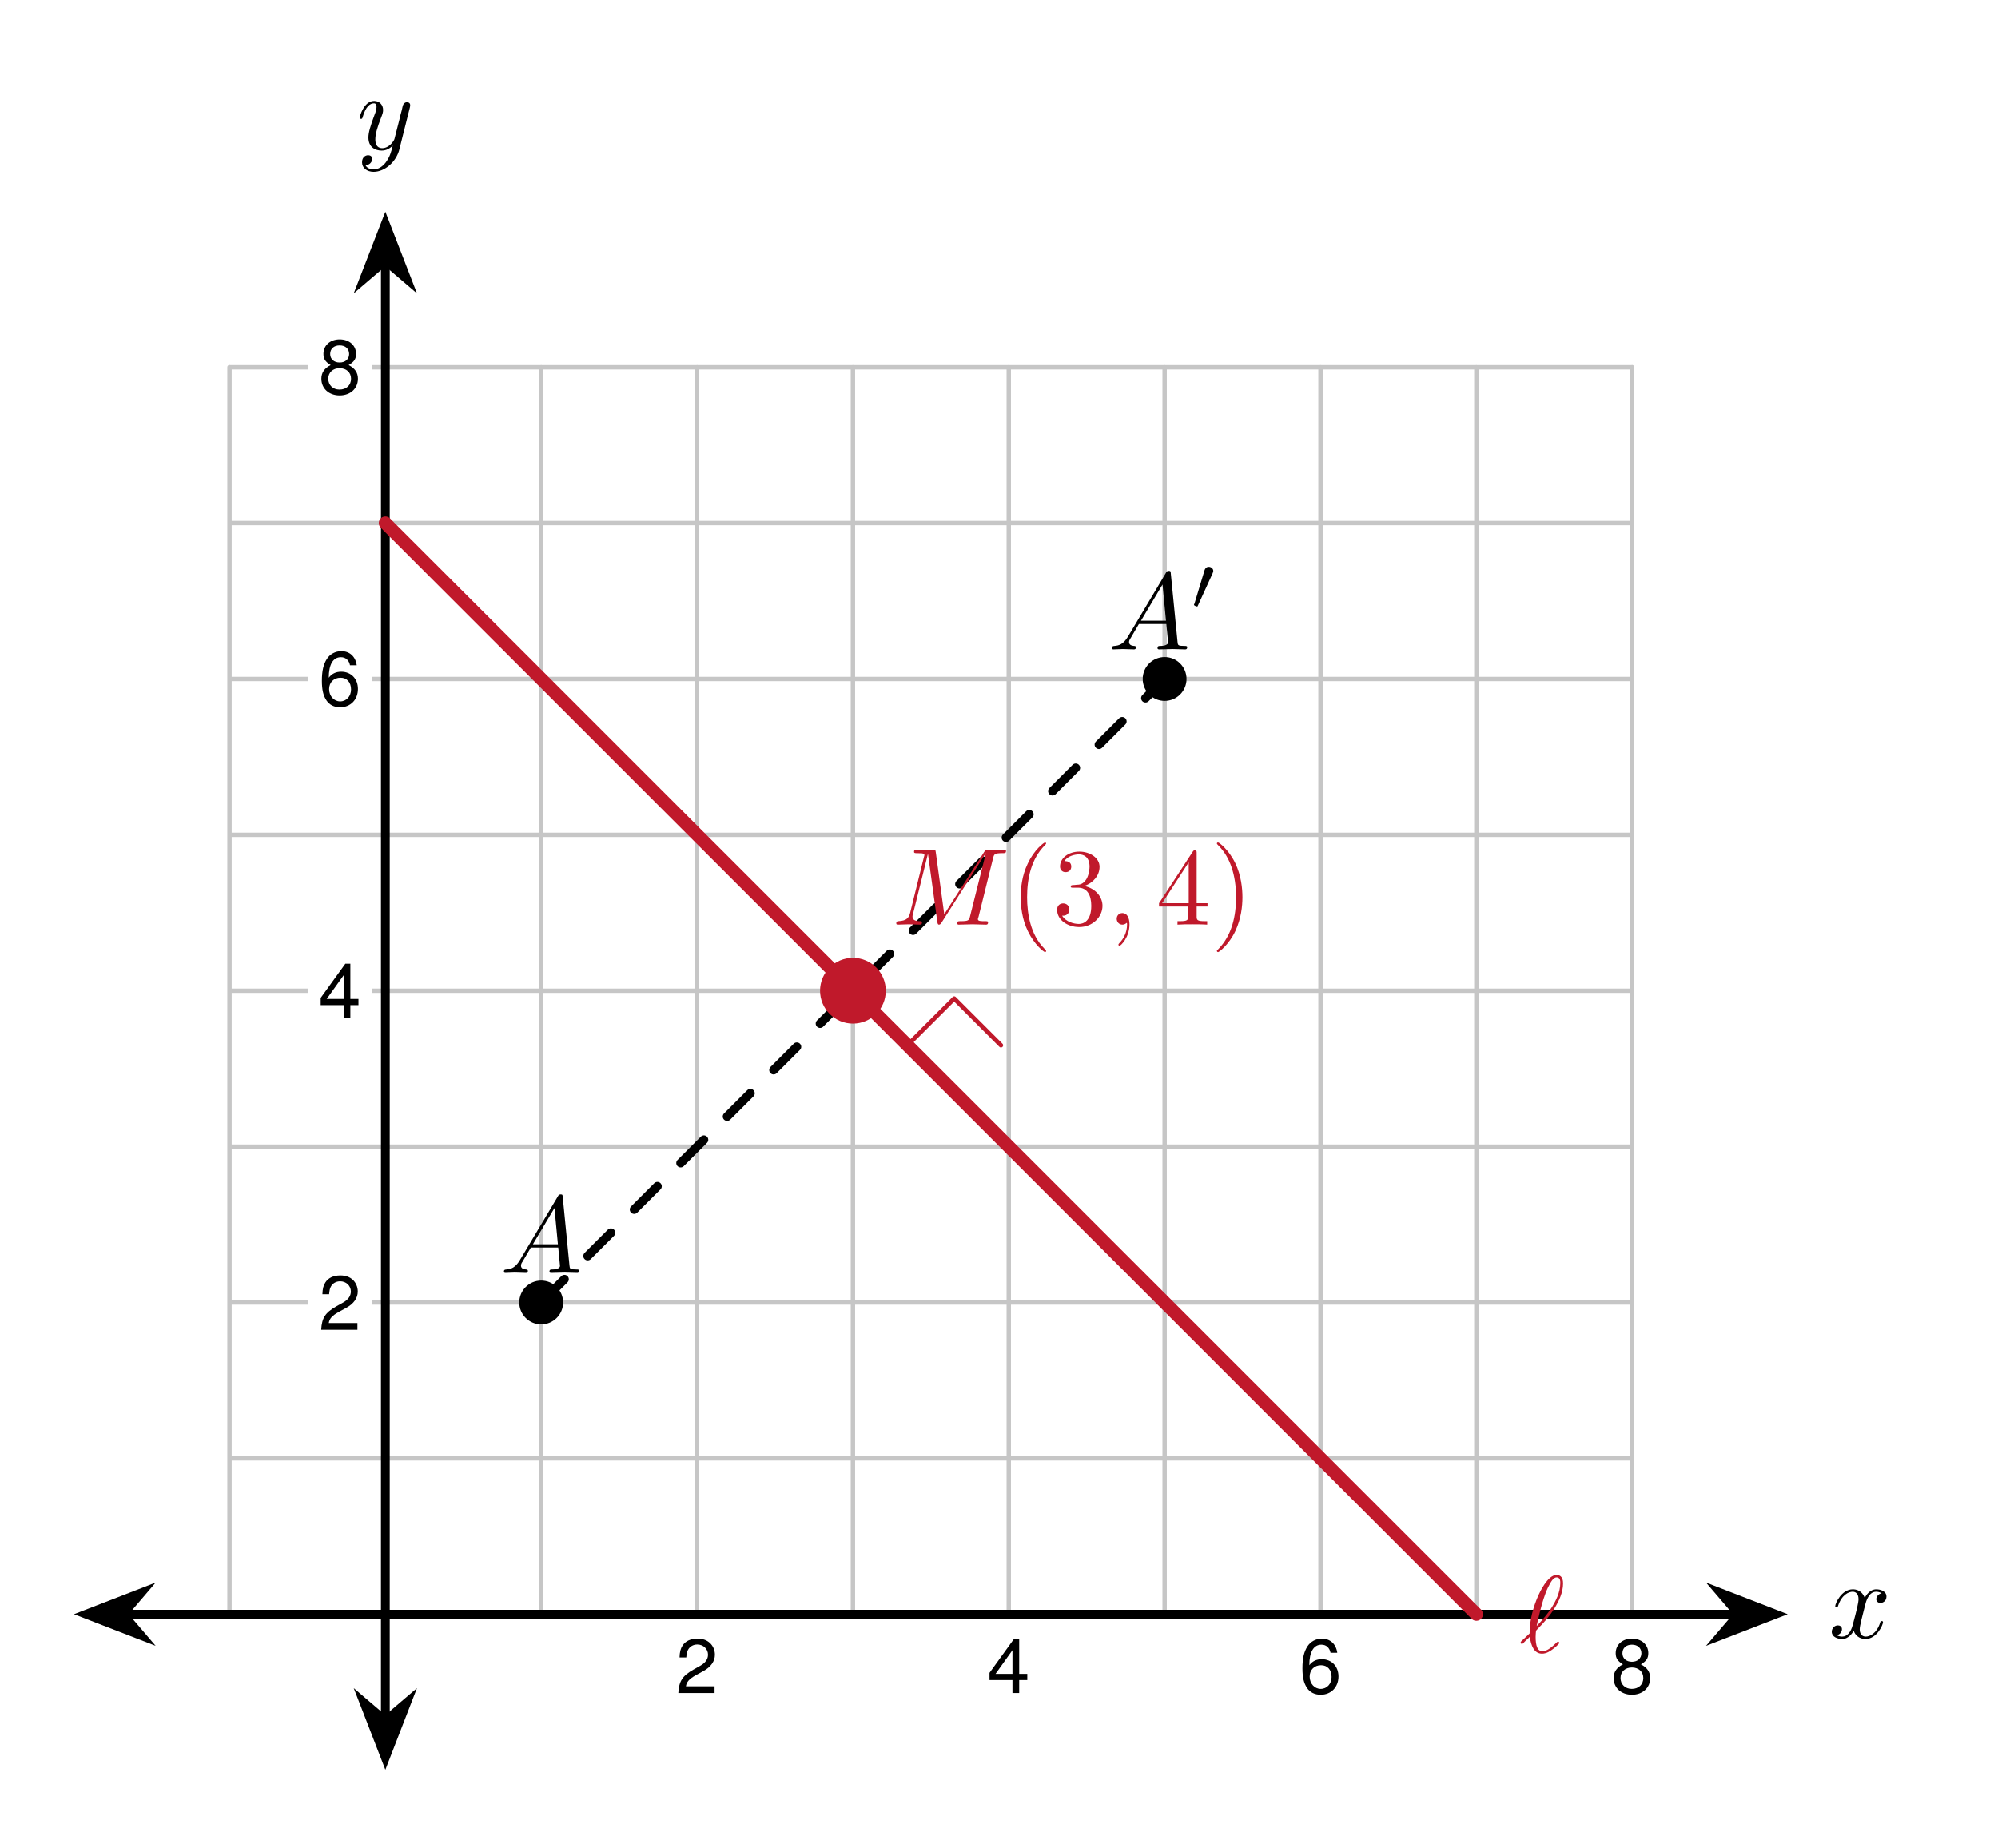
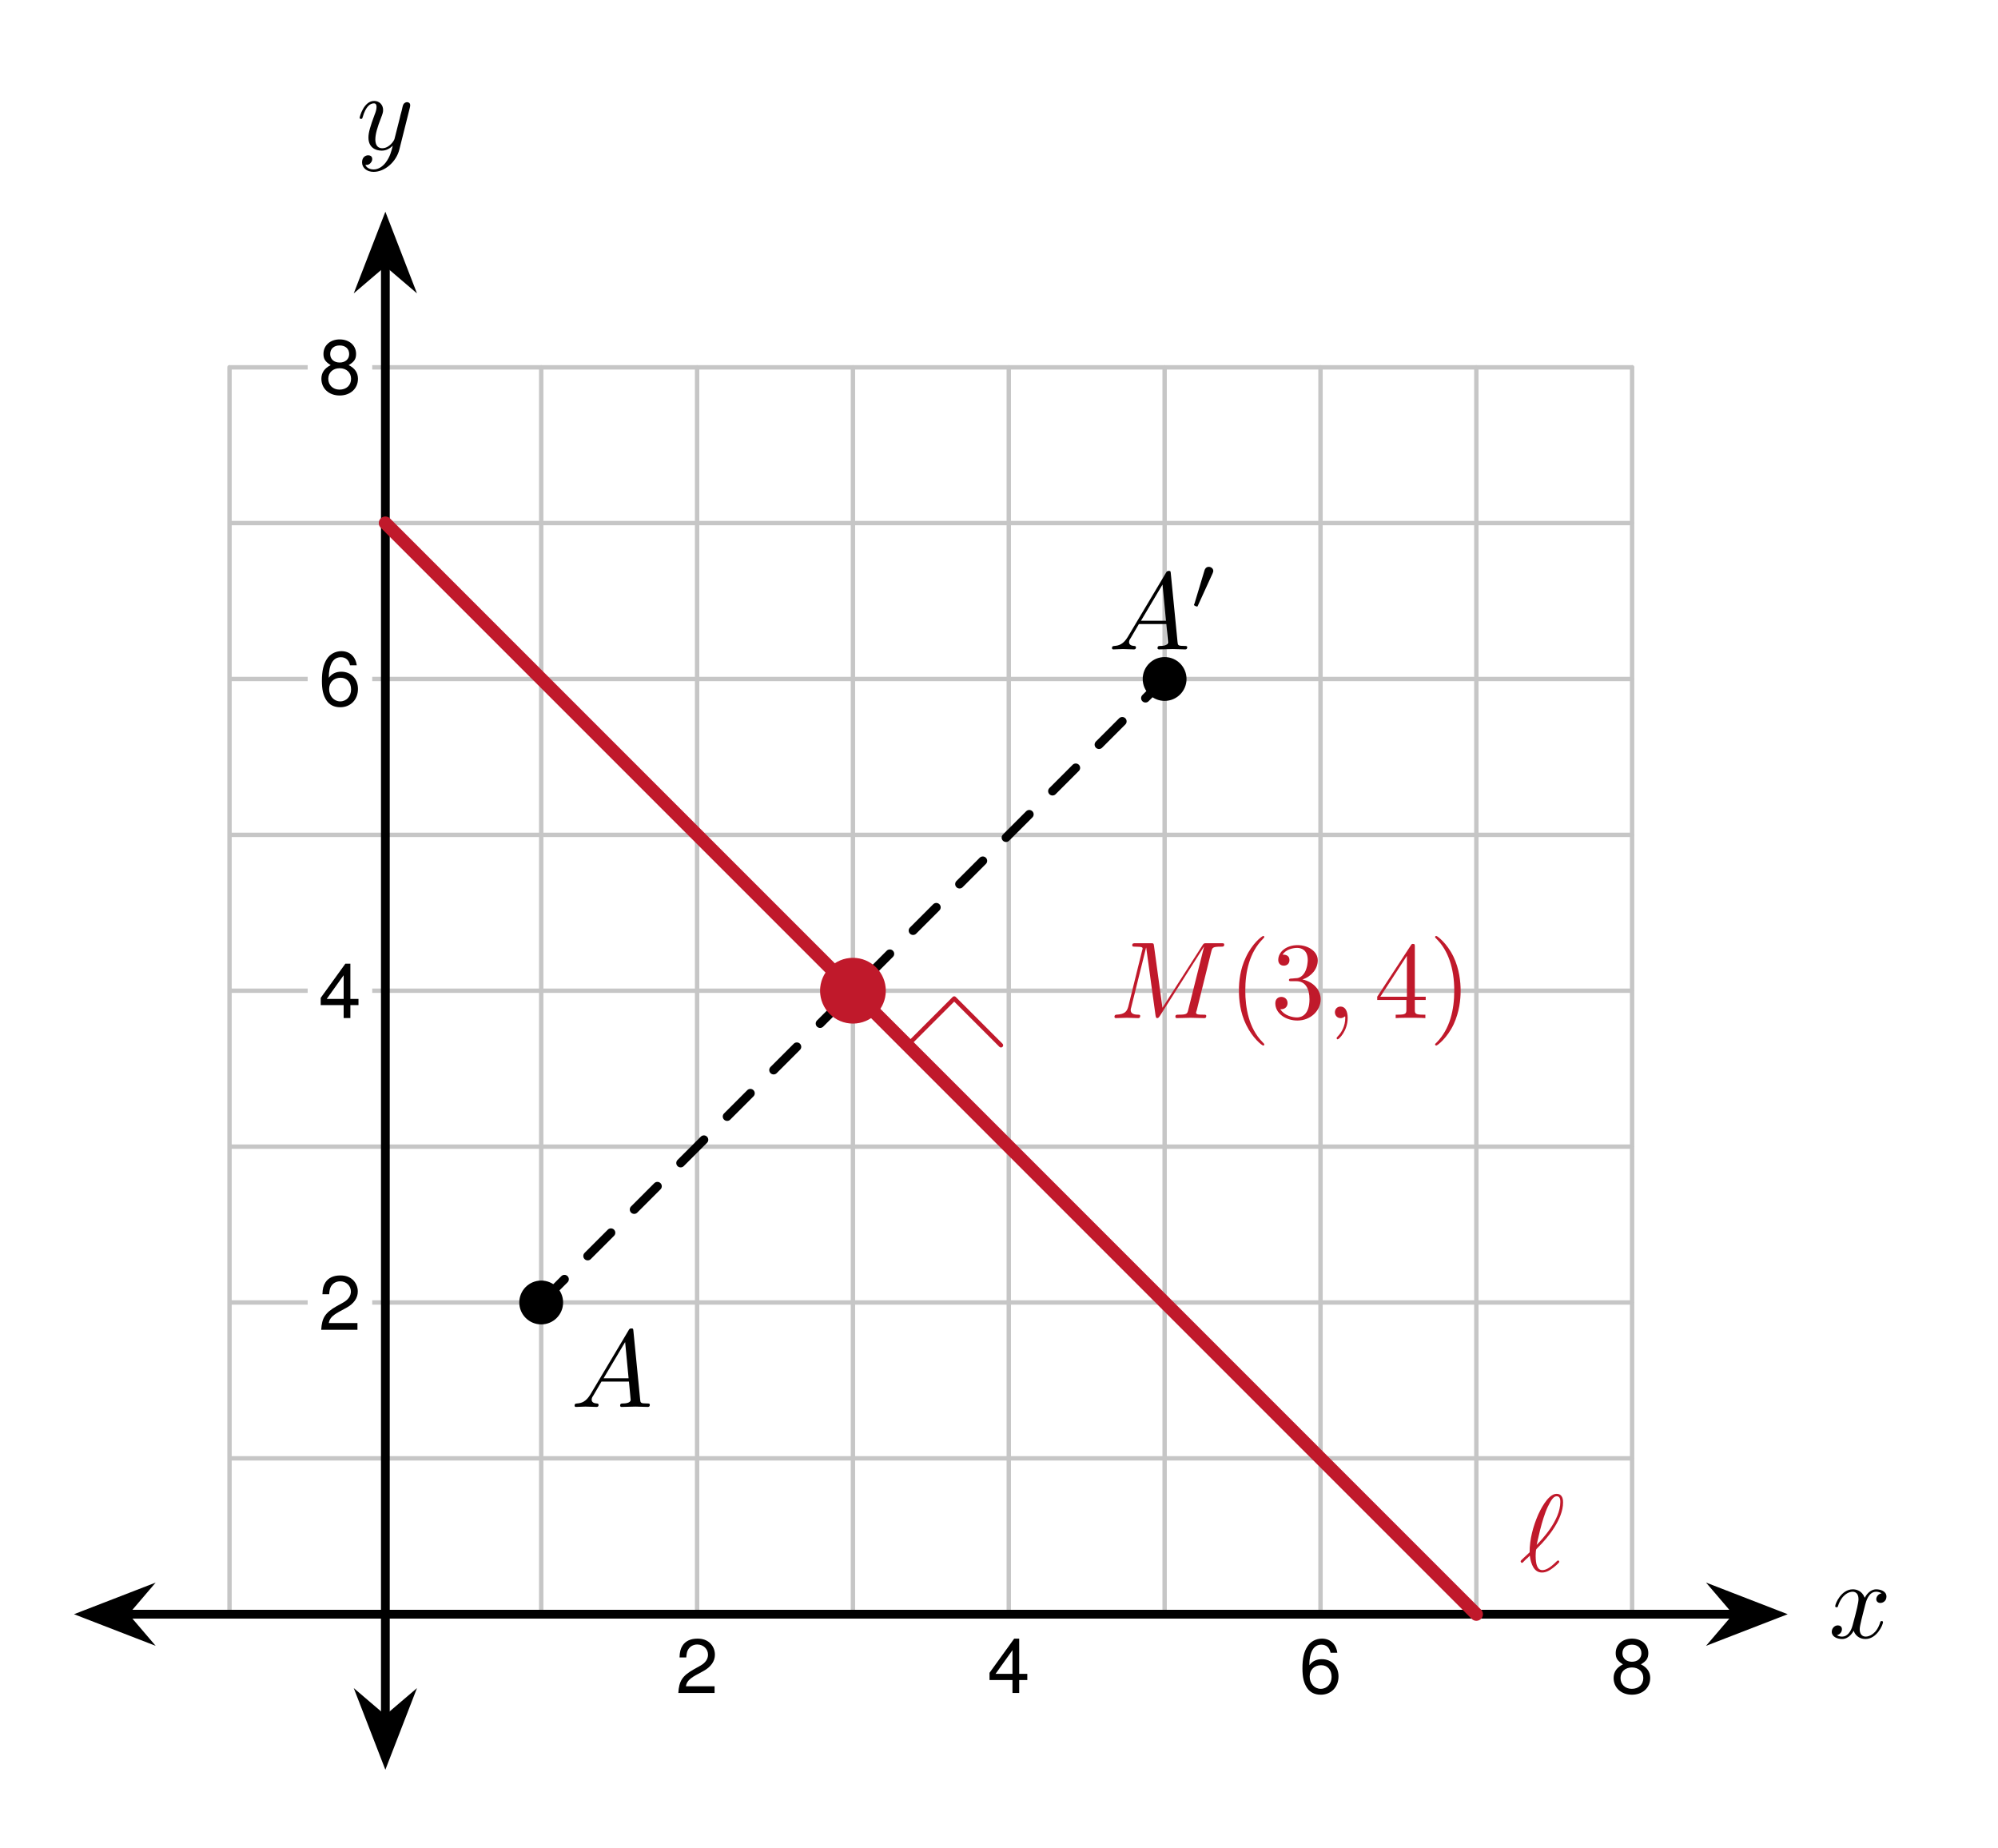
<svg xmlns="http://www.w3.org/2000/svg" xmlns:xlink="http://www.w3.org/1999/xlink" width="180.94" height="167.3" viewBox="0 0 180.94 167.3">
  <defs>
    <g>
      <g id="glyph-0-0">
        <path d="M 3.312 -3 C 3.375 -3.25 3.609 -4.172 4.297 -4.172 C 4.344 -4.172 4.578 -4.172 4.797 -4.031 C 4.516 -3.984 4.312 -3.734 4.312 -3.5 C 4.312 -3.344 4.422 -3.156 4.688 -3.156 C 4.906 -3.156 5.234 -3.328 5.234 -3.734 C 5.234 -4.25 4.641 -4.391 4.312 -4.391 C 3.734 -4.391 3.391 -3.859 3.266 -3.625 C 3.016 -4.281 2.484 -4.391 2.188 -4.391 C 1.156 -4.391 0.594 -3.109 0.594 -2.859 C 0.594 -2.766 0.688 -2.766 0.719 -2.766 C 0.797 -2.766 0.828 -2.781 0.844 -2.875 C 1.188 -3.922 1.828 -4.172 2.172 -4.172 C 2.359 -4.172 2.703 -4.078 2.703 -3.5 C 2.703 -3.188 2.547 -2.531 2.172 -1.141 C 2.016 -0.531 1.672 -0.109 1.234 -0.109 C 1.172 -0.109 0.938 -0.109 0.734 -0.234 C 0.984 -0.281 1.203 -0.5 1.203 -0.781 C 1.203 -1.047 0.984 -1.125 0.828 -1.125 C 0.531 -1.125 0.281 -0.859 0.281 -0.547 C 0.281 -0.094 0.781 0.109 1.219 0.109 C 1.875 0.109 2.234 -0.578 2.266 -0.641 C 2.375 -0.281 2.734 0.109 3.328 0.109 C 4.359 0.109 4.922 -1.172 4.922 -1.422 C 4.922 -1.516 4.828 -1.516 4.797 -1.516 C 4.719 -1.516 4.688 -1.484 4.672 -1.406 C 4.344 -0.344 3.672 -0.109 3.359 -0.109 C 2.969 -0.109 2.812 -0.422 2.812 -0.766 C 2.812 -0.984 2.875 -1.203 2.969 -1.641 Z M 3.312 -3 " />
      </g>
      <g id="glyph-0-1">
        <path d="M 4.828 -3.781 C 4.859 -3.922 4.859 -3.938 4.859 -4.016 C 4.859 -4.188 4.719 -4.281 4.578 -4.281 C 4.469 -4.281 4.312 -4.219 4.234 -4.062 C 4.203 -4.016 4.125 -3.703 4.094 -3.531 C 4.016 -3.281 3.953 -3 3.891 -2.734 L 3.438 -0.953 C 3.406 -0.797 2.969 -0.109 2.328 -0.109 C 1.812 -0.109 1.703 -0.547 1.703 -0.906 C 1.703 -1.375 1.875 -1.984 2.219 -2.859 C 2.375 -3.266 2.406 -3.375 2.406 -3.578 C 2.406 -4.016 2.094 -4.391 1.594 -4.391 C 0.656 -4.391 0.281 -2.953 0.281 -2.859 C 0.281 -2.766 0.391 -2.766 0.406 -2.766 C 0.5 -2.766 0.516 -2.781 0.562 -2.938 C 0.828 -3.875 1.234 -4.172 1.562 -4.172 C 1.641 -4.172 1.812 -4.172 1.812 -3.844 C 1.812 -3.609 1.719 -3.344 1.641 -3.156 C 1.25 -2.109 1.078 -1.531 1.078 -1.078 C 1.078 -0.188 1.703 0.109 2.281 0.109 C 2.672 0.109 3 -0.062 3.281 -0.344 C 3.156 0.172 3.031 0.672 2.641 1.188 C 2.375 1.531 2 1.812 1.547 1.812 C 1.406 1.812 0.969 1.781 0.797 1.406 C 0.953 1.406 1.078 1.406 1.219 1.281 C 1.312 1.188 1.422 1.062 1.422 0.875 C 1.422 0.562 1.156 0.531 1.047 0.531 C 0.828 0.531 0.5 0.688 0.5 1.172 C 0.5 1.672 0.938 2.031 1.547 2.031 C 2.562 2.031 3.594 1.125 3.875 0.016 Z M 4.828 -3.781 " />
      </g>
      <g id="glyph-0-2">
        <path d="M 1.781 -1.141 C 1.375 -0.469 0.984 -0.344 0.562 -0.312 C 0.438 -0.297 0.344 -0.297 0.344 -0.109 C 0.344 -0.047 0.391 0 0.469 0 C 0.75 0 1.047 -0.031 1.328 -0.031 C 1.656 -0.031 2 0 2.328 0 C 2.375 0 2.516 0 2.516 -0.188 C 2.516 -0.297 2.422 -0.312 2.344 -0.312 C 2.125 -0.328 1.891 -0.406 1.891 -0.656 C 1.891 -0.781 1.938 -0.891 2.031 -1.016 L 2.781 -2.297 L 5.266 -2.297 C 5.281 -2.078 5.422 -0.734 5.422 -0.641 C 5.422 -0.344 4.906 -0.312 4.719 -0.312 C 4.578 -0.312 4.469 -0.312 4.469 -0.109 C 4.469 0 4.594 0 4.609 0 C 5.016 0 5.453 -0.031 5.859 -0.031 C 6.109 -0.031 6.734 0 6.969 0 C 7.031 0 7.156 0 7.156 -0.203 C 7.156 -0.312 7.047 -0.312 6.922 -0.312 C 6.312 -0.312 6.312 -0.375 6.281 -0.672 L 5.672 -6.859 C 5.656 -7.062 5.656 -7.109 5.484 -7.109 C 5.328 -7.109 5.281 -7.031 5.234 -6.938 Z M 2.969 -2.594 L 4.922 -5.875 L 5.234 -2.594 Z M 2.969 -2.594 " />
      </g>
      <g id="glyph-0-3">
        <path d="M 0.156 -0.984 C 0.141 -0.953 0.109 -0.922 0.109 -0.891 C 0.109 -0.828 0.172 -0.75 0.234 -0.75 C 0.281 -0.75 0.312 -0.781 0.578 -1.062 C 0.672 -1.125 0.859 -1.312 0.938 -1.406 C 1.047 -0.609 1.328 0.125 2.047 0.125 C 2.453 0.125 2.797 -0.109 3 -0.266 C 3.141 -0.359 3.609 -0.75 3.609 -0.844 C 3.609 -0.875 3.578 -0.969 3.5 -0.969 C 3.469 -0.969 3.453 -0.953 3.359 -0.875 C 2.734 -0.25 2.359 -0.094 2.078 -0.094 C 1.625 -0.094 1.469 -0.609 1.469 -1.391 C 1.469 -1.453 1.484 -1.906 1.516 -1.953 C 1.531 -1.984 1.531 -2 1.734 -2.203 C 2.547 -3 3.953 -4.688 3.953 -6.219 C 3.953 -6.391 3.953 -7 3.359 -7 C 2.547 -7 1.812 -5.359 1.703 -5.125 C 1.234 -4.047 0.922 -2.891 0.922 -1.703 Z M 1.562 -2.375 C 1.594 -2.484 2.016 -4.688 2.578 -5.844 C 2.844 -6.375 3.062 -6.781 3.375 -6.781 C 3.703 -6.781 3.703 -6.422 3.703 -6.266 C 3.703 -4.609 2.047 -2.875 1.562 -2.375 Z M 1.562 -2.375 " />
      </g>
      <g id="glyph-0-4">
        <path d="M 9.188 -6.016 C 9.281 -6.375 9.297 -6.469 10.047 -6.469 C 10.266 -6.469 10.359 -6.469 10.359 -6.672 C 10.359 -6.781 10.266 -6.781 10.094 -6.781 L 8.781 -6.781 C 8.516 -6.781 8.516 -6.781 8.391 -6.594 L 4.766 -0.938 L 4 -6.547 C 3.969 -6.781 3.953 -6.781 3.688 -6.781 L 2.328 -6.781 C 2.141 -6.781 2.031 -6.781 2.031 -6.594 C 2.031 -6.469 2.125 -6.469 2.328 -6.469 C 2.453 -6.469 2.625 -6.453 2.75 -6.453 C 2.906 -6.422 2.969 -6.406 2.969 -6.297 C 2.969 -6.25 2.953 -6.219 2.922 -6.109 L 1.672 -1.047 C 1.562 -0.656 1.406 -0.344 0.594 -0.312 C 0.547 -0.312 0.422 -0.297 0.422 -0.125 C 0.422 -0.031 0.469 0 0.562 0 C 0.875 0 1.219 -0.031 1.547 -0.031 C 1.891 -0.031 2.25 0 2.562 0 C 2.625 0 2.75 0 2.75 -0.203 C 2.75 -0.312 2.641 -0.312 2.562 -0.312 C 2 -0.312 1.891 -0.516 1.891 -0.75 C 1.891 -0.812 1.906 -0.859 1.938 -0.969 L 3.281 -6.375 L 3.297 -6.375 L 4.141 -0.234 C 4.172 -0.109 4.172 0 4.297 0 C 4.406 0 4.469 -0.109 4.516 -0.172 L 8.516 -6.453 L 8.531 -6.453 L 7.109 -0.781 C 7.016 -0.391 7 -0.312 6.219 -0.312 C 6.047 -0.312 5.938 -0.312 5.938 -0.125 C 5.938 0 6.047 0 6.078 0 C 6.359 0 7.031 -0.031 7.312 -0.031 C 7.719 -0.031 8.141 0 8.547 0 C 8.609 0 8.734 0 8.734 -0.203 C 8.734 -0.312 8.656 -0.312 8.469 -0.312 C 8.094 -0.312 7.812 -0.312 7.812 -0.484 C 7.812 -0.531 7.812 -0.547 7.875 -0.719 Z M 9.188 -6.016 " />
      </g>
      <g id="glyph-0-5">
        <path d="M 2.016 -0.016 C 2.016 -0.672 1.766 -1.047 1.375 -1.047 C 1.047 -1.047 0.859 -0.797 0.859 -0.531 C 0.859 -0.266 1.047 0 1.375 0 C 1.5 0 1.625 -0.047 1.719 -0.125 C 1.75 -0.156 1.766 -0.156 1.781 -0.156 C 1.781 -0.156 1.797 -0.156 1.797 -0.016 C 1.797 0.719 1.453 1.312 1.125 1.641 C 1.016 1.75 1.016 1.781 1.016 1.812 C 1.016 1.875 1.062 1.922 1.109 1.922 C 1.219 1.922 2.016 1.156 2.016 -0.016 Z M 2.016 -0.016 " />
      </g>
      <g id="glyph-1-0">
        <path d="M 3.516 -0.609 L 0.922 -0.609 C 0.984 -1 1.203 -1.266 1.812 -1.609 L 2.5 -1.984 C 3.188 -2.359 3.547 -2.875 3.547 -3.469 C 3.547 -3.891 3.375 -4.266 3.094 -4.531 C 2.797 -4.797 2.438 -4.922 1.969 -4.922 C 1.344 -4.922 0.875 -4.703 0.609 -4.281 C 0.438 -4.016 0.359 -3.719 0.344 -3.219 L 0.953 -3.219 C 0.984 -3.547 1.016 -3.75 1.109 -3.906 C 1.266 -4.203 1.578 -4.391 1.953 -4.391 C 2.5 -4.391 2.922 -3.984 2.922 -3.469 C 2.922 -3.078 2.688 -2.734 2.25 -2.484 L 1.609 -2.125 C 0.594 -1.547 0.297 -1.078 0.234 0 L 3.516 0 Z M 3.516 -0.609 " />
      </g>
      <g id="glyph-1-1">
        <path d="M 2.266 -1.172 L 2.266 0 L 2.875 0 L 2.875 -1.172 L 3.609 -1.172 L 3.609 -1.734 L 2.875 -1.734 L 2.875 -4.922 L 2.422 -4.922 L 0.188 -1.828 L 0.188 -1.172 Z M 2.266 -1.734 L 0.734 -1.734 L 2.266 -3.875 Z M 2.266 -1.734 " />
      </g>
      <g id="glyph-1-2">
        <path d="M 3.453 -3.641 C 3.344 -4.438 2.812 -4.922 2.062 -4.922 C 1.516 -4.922 1.031 -4.656 0.75 -4.219 C 0.438 -3.734 0.297 -3.141 0.297 -2.234 C 0.297 -1.422 0.422 -0.891 0.719 -0.453 C 0.984 -0.062 1.406 0.156 1.953 0.156 C 2.891 0.156 3.562 -0.531 3.562 -1.5 C 3.562 -2.422 2.938 -3.062 2.047 -3.062 C 1.562 -3.062 1.188 -2.875 0.922 -2.516 C 0.922 -3.719 1.312 -4.375 2.016 -4.375 C 2.453 -4.375 2.75 -4.109 2.844 -3.641 Z M 1.984 -2.516 C 2.562 -2.516 2.938 -2.109 2.938 -1.453 C 2.938 -0.828 2.516 -0.375 1.953 -0.375 C 1.391 -0.375 0.953 -0.859 0.953 -1.484 C 0.953 -2.094 1.375 -2.516 1.984 -2.516 Z M 1.984 -2.516 " />
      </g>
      <g id="glyph-1-3">
        <path d="M 2.719 -2.594 C 3.219 -2.891 3.391 -3.141 3.391 -3.609 C 3.391 -4.375 2.781 -4.922 1.906 -4.922 C 1.047 -4.922 0.438 -4.375 0.438 -3.609 C 0.438 -3.156 0.594 -2.906 1.094 -2.594 C 0.531 -2.312 0.25 -1.906 0.25 -1.359 C 0.25 -0.469 0.938 0.156 1.906 0.156 C 2.875 0.156 3.562 -0.469 3.562 -1.359 C 3.562 -1.906 3.281 -2.312 2.719 -2.594 Z M 1.906 -4.375 C 2.422 -4.375 2.766 -4.078 2.766 -3.594 C 2.766 -3.141 2.422 -2.828 1.906 -2.828 C 1.391 -2.828 1.047 -3.141 1.047 -3.594 C 1.047 -4.078 1.391 -4.375 1.906 -4.375 Z M 1.906 -2.312 C 2.516 -2.312 2.938 -1.922 2.938 -1.359 C 2.938 -0.766 2.516 -0.375 1.891 -0.375 C 1.297 -0.375 0.875 -0.781 0.875 -1.359 C 0.875 -1.922 1.297 -2.312 1.906 -2.312 Z M 1.906 -2.312 " />
      </g>
      <g id="glyph-2-0">
        <path d="M 2.016 -3.281 C 2.062 -3.391 2.078 -3.453 2.078 -3.5 C 2.078 -3.719 1.875 -3.875 1.672 -3.875 C 1.406 -3.875 1.312 -3.656 1.281 -3.547 L 0.375 -0.547 C 0.359 -0.531 0.328 -0.438 0.328 -0.438 C 0.328 -0.359 0.547 -0.281 0.609 -0.281 C 0.656 -0.281 0.656 -0.297 0.703 -0.406 Z M 2.016 -3.281 " />
      </g>
      <g id="glyph-3-0">
        <path d="M 3.281 2.375 C 3.281 2.344 3.281 2.328 3.109 2.156 C 1.875 0.906 1.562 -0.969 1.562 -2.484 C 1.562 -4.203 1.938 -5.938 3.156 -7.172 C 3.281 -7.297 3.281 -7.312 3.281 -7.344 C 3.281 -7.406 3.25 -7.438 3.188 -7.438 C 3.078 -7.438 2.188 -6.766 1.609 -5.5 C 1.094 -4.422 0.984 -3.312 0.984 -2.484 C 0.984 -1.703 1.094 -0.5 1.641 0.609 C 2.234 1.828 3.078 2.484 3.188 2.484 C 3.25 2.484 3.281 2.453 3.281 2.375 Z M 3.281 2.375 " />
      </g>
      <g id="glyph-3-1">
        <path d="M 2.875 -3.5 C 3.688 -3.766 4.266 -4.453 4.266 -5.234 C 4.266 -6.047 3.391 -6.609 2.438 -6.609 C 1.438 -6.609 0.688 -6.016 0.688 -5.266 C 0.688 -4.938 0.906 -4.75 1.188 -4.75 C 1.5 -4.75 1.703 -4.953 1.703 -5.25 C 1.703 -5.75 1.234 -5.75 1.078 -5.75 C 1.391 -6.234 2.047 -6.359 2.406 -6.359 C 2.812 -6.359 3.359 -6.141 3.359 -5.25 C 3.359 -5.125 3.328 -4.547 3.078 -4.125 C 2.781 -3.641 2.438 -3.609 2.188 -3.609 C 2.109 -3.594 1.875 -3.578 1.812 -3.578 C 1.719 -3.562 1.656 -3.547 1.656 -3.453 C 1.656 -3.344 1.719 -3.344 1.891 -3.344 L 2.328 -3.344 C 3.141 -3.344 3.516 -2.672 3.516 -1.703 C 3.516 -0.344 2.828 -0.062 2.391 -0.062 C 1.969 -0.062 1.219 -0.234 0.875 -0.812 C 1.219 -0.766 1.531 -0.984 1.531 -1.359 C 1.531 -1.719 1.266 -1.922 0.969 -1.922 C 0.734 -1.922 0.422 -1.781 0.422 -1.344 C 0.422 -0.438 1.344 0.219 2.422 0.219 C 3.625 0.219 4.531 -0.688 4.531 -1.703 C 4.531 -2.516 3.906 -3.281 2.875 -3.5 Z M 2.875 -3.5 " />
      </g>
      <g id="glyph-3-2">
        <path d="M 2.922 -1.641 L 2.922 -0.781 C 2.922 -0.422 2.891 -0.312 2.156 -0.312 L 1.953 -0.312 L 1.953 0 C 2.359 -0.031 2.875 -0.031 3.297 -0.031 C 3.703 -0.031 4.234 -0.031 4.641 0 L 4.641 -0.312 L 4.438 -0.312 C 3.703 -0.312 3.688 -0.422 3.688 -0.781 L 3.688 -1.641 L 4.672 -1.641 L 4.672 -1.938 L 3.688 -1.938 L 3.688 -6.453 C 3.688 -6.656 3.688 -6.719 3.516 -6.719 C 3.438 -6.719 3.406 -6.719 3.328 -6.594 L 0.281 -1.938 L 0.281 -1.641 Z M 2.969 -1.938 L 0.562 -1.938 L 2.969 -5.641 Z M 2.969 -1.938 " />
      </g>
      <g id="glyph-3-3">
        <path d="M 2.875 -2.484 C 2.875 -3.25 2.766 -4.453 2.219 -5.578 C 1.625 -6.797 0.766 -7.438 0.672 -7.438 C 0.609 -7.438 0.562 -7.406 0.562 -7.344 C 0.562 -7.312 0.562 -7.297 0.75 -7.109 C 1.719 -6.125 2.297 -4.547 2.297 -2.484 C 2.297 -0.781 1.922 0.969 0.688 2.219 C 0.562 2.328 0.562 2.344 0.562 2.375 C 0.562 2.438 0.609 2.484 0.672 2.484 C 0.766 2.484 1.656 1.812 2.25 0.547 C 2.75 -0.547 2.875 -1.641 2.875 -2.484 Z M 2.875 -2.484 " />
      </g>
    </g>
    <clipPath id="clip-0">
      <path clip-rule="nonzero" d="M 0.348 133 L 24 133 L 24 160 L 0.348 160 Z M 0.348 133 " />
    </clipPath>
    <clipPath id="clip-1">
      <path clip-rule="nonzero" d="M 21 142 L 49 142 L 49 166.602 L 21 166.602 Z M 21 142 " />
    </clipPath>
  </defs>
  <path fill="none" stroke-width="0.399" stroke-linecap="round" stroke-linejoin="round" stroke="rgb(77.499%, 77.499%, 77.499%)" stroke-opacity="1" stroke-miterlimit="10" d="M -14.172 0.001 L 113.386 0.001 M -14.172 14.174 L 113.386 14.174 M -14.172 28.346 L 113.386 28.346 M -14.172 42.518 L 113.386 42.518 M -14.172 56.695 L 113.386 56.695 M -14.172 70.867 L 113.386 70.867 M -14.172 85.039 L 113.386 85.039 M -14.172 99.216 L 113.386 99.216 M -14.172 113.376 L 113.386 113.376 M -14.172 0.001 L -14.172 113.388 M -0 0.001 L -0 113.388 M 14.172 0.001 L 14.172 113.388 M 28.349 0.001 L 28.349 113.388 M 42.521 0.001 L 42.521 113.388 M 56.693 0.001 L 56.693 113.388 M 70.866 0.001 L 70.866 113.388 M 85.042 0.001 L 85.042 113.388 M 99.214 0.001 L 99.214 113.388 M 113.379 0.001 L 113.379 113.388 " transform="matrix(0.995833, 0, 0, -0.995833, 34.89852, 146.1654)" />
  <path fill="none" stroke-width="0.797" stroke-linecap="round" stroke-linejoin="round" stroke="rgb(0%, 0%, 0%)" stroke-opacity="1" stroke-miterlimit="10" d="M -23.669 0.001 L 122.883 0.001 " transform="matrix(0.995833, 0, 0, -0.995833, 34.89852, 146.1654)" />
  <path fill-rule="nonzero" fill="rgb(0%, 0%, 0%)" fill-opacity="1" d="M 7.801 146.164 L 12.773 148.09 L 11.129 146.164 L 12.773 144.238 Z M 7.801 146.164 " />
  <g clip-path="url(#clip-0)">
    <path fill="none" stroke-width="0.797" stroke-linecap="round" stroke-linejoin="miter" stroke="rgb(0%, 0%, 0%)" stroke-opacity="1" stroke-miterlimit="10" d="M 6.261 -0.001 L 1.267 1.932 L 2.919 -0.001 L 1.267 -1.935 Z M 6.261 -0.001 " transform="matrix(-0.995833, 0, 0, 0.995833, 14.03539, 146.1654)" />
  </g>
  <path fill-rule="nonzero" fill="rgb(0%, 0%, 0%)" fill-opacity="1" stroke-width="0.797" stroke-linecap="round" stroke-linejoin="miter" stroke="rgb(0%, 0%, 0%)" stroke-opacity="1" stroke-miterlimit="10" d="M 6.261 0.001 L 1.267 1.935 L 2.919 0.001 L 1.267 -1.932 Z M 6.261 0.001 " transform="matrix(0.995833, 0, 0, -0.995833, 154.5621, 146.1654)" />
  <g fill="rgb(0%, 0%, 0%)" fill-opacity="1">
    <use xlink:href="#glyph-0-0" x="165.604" y="148.301" />
  </g>
  <path fill="none" stroke-width="0.797" stroke-linecap="round" stroke-linejoin="round" stroke="rgb(0%, 0%, 0%)" stroke-opacity="1" stroke-miterlimit="10" d="M -0 -9.495 L -0 122.881 " transform="matrix(0.995833, 0, 0, -0.995833, 34.89852, 146.1654)" />
  <path fill-rule="nonzero" fill="rgb(0%, 0%, 0%)" fill-opacity="1" d="M 34.898 159.148 L 36.824 154.176 L 34.898 155.82 L 32.973 154.176 Z M 34.898 159.148 " />
  <g clip-path="url(#clip-1)">
    <path fill="none" stroke-width="0.797" stroke-linecap="round" stroke-linejoin="miter" stroke="rgb(0%, 0%, 0%)" stroke-opacity="1" stroke-miterlimit="10" d="M 6.26 -0 L 1.267 1.934 L 2.918 -0 L 1.267 -1.934 Z M 6.26 -0 " transform="matrix(0, 0.995833, 0.995833, 0, 34.89852, 152.9142)" />
  </g>
  <path fill-rule="nonzero" fill="rgb(0%, 0%, 0%)" fill-opacity="1" stroke-width="0.797" stroke-linecap="round" stroke-linejoin="miter" stroke="rgb(0%, 0%, 0%)" stroke-opacity="1" stroke-miterlimit="10" d="M 6.258 0 L 1.265 1.934 L 2.916 0 L 1.265 -1.934 Z M 6.258 0 " transform="matrix(0, -0.995833, -0.995833, 0, 34.89852, 26.50189)" />
  <g fill="rgb(0%, 0%, 0%)" fill-opacity="1">
    <use xlink:href="#glyph-0-1" x="32.288" y="13.531" />
  </g>
  <path fill-rule="nonzero" fill="rgb(100%, 100%, 100%)" fill-opacity="1" d="M 60.203 154.289 L 66.051 154.289 L 66.051 147.355 L 60.203 147.355 Z M 60.203 154.289 " />
  <g fill="rgb(0%, 0%, 0%)" fill-opacity="1">
    <use xlink:href="#glyph-1-0" x="61.196" y="153.297" />
  </g>
  <path fill-rule="nonzero" fill="rgb(100%, 100%, 100%)" fill-opacity="1" d="M 88.434 154.289 L 94.277 154.289 L 94.277 147.355 L 88.434 147.355 Z M 88.434 154.289 " />
  <g fill="rgb(0%, 0%, 0%)" fill-opacity="1">
    <use xlink:href="#glyph-1-1" x="89.424" y="153.297" />
  </g>
  <path fill-rule="nonzero" fill="rgb(100%, 100%, 100%)" fill-opacity="1" d="M 116.66 154.43 L 122.508 154.43 L 122.508 147.355 L 116.66 147.355 Z M 116.66 154.43 " />
  <g fill="rgb(0%, 0%, 0%)" fill-opacity="1">
    <use xlink:href="#glyph-1-2" x="117.653" y="153.297" />
  </g>
  <path fill-rule="nonzero" fill="rgb(100%, 100%, 100%)" fill-opacity="1" d="M 144.891 154.43 L 150.734 154.43 L 150.734 147.355 L 144.891 147.355 Z M 144.891 154.43 " />
  <g fill="rgb(0%, 0%, 0%)" fill-opacity="1">
    <use xlink:href="#glyph-1-3" x="145.881" y="153.297" />
  </g>
  <path fill-rule="nonzero" fill="rgb(100%, 100%, 100%)" fill-opacity="1" d="M 27.863 121.402 L 33.707 121.402 L 33.707 114.469 L 27.863 114.469 Z M 27.863 121.402 " />
  <g fill="rgb(0%, 0%, 0%)" fill-opacity="1">
    <use xlink:href="#glyph-1-0" x="28.855" y="120.411" />
  </g>
  <path fill-rule="nonzero" fill="rgb(100%, 100%, 100%)" fill-opacity="1" d="M 27.863 93.176 L 33.707 93.176 L 33.707 86.242 L 27.863 86.242 Z M 27.863 93.176 " />
  <g fill="rgb(0%, 0%, 0%)" fill-opacity="1">
    <use xlink:href="#glyph-1-1" x="28.855" y="92.183" />
  </g>
  <path fill-rule="nonzero" fill="rgb(100%, 100%, 100%)" fill-opacity="1" d="M 27.863 65.016 L 33.707 65.016 L 33.707 57.941 L 27.863 57.941 Z M 27.863 65.016 " />
  <g fill="rgb(0%, 0%, 0%)" fill-opacity="1">
    <use xlink:href="#glyph-1-2" x="28.855" y="63.884" />
  </g>
  <path fill-rule="nonzero" fill="rgb(100%, 100%, 100%)" fill-opacity="1" d="M 27.863 36.789 L 33.707 36.789 L 33.707 29.715 L 27.863 29.715 Z M 27.863 36.789 " />
  <g fill="rgb(0%, 0%, 0%)" fill-opacity="1">
    <use xlink:href="#glyph-1-3" x="28.855" y="35.655" />
  </g>
  <path fill="none" stroke-width="0.797" stroke-linecap="round" stroke-linejoin="round" stroke="rgb(0%, 0%, 0%)" stroke-opacity="1" stroke-miterlimit="10" d="M 14.172 28.346 Z M 14.172 28.346 " transform="matrix(0.995833, 0, 0, -0.995833, 34.89852, 146.1654)" />
  <path fill-rule="nonzero" fill="rgb(0%, 0%, 0%)" fill-opacity="1" d="M 50.996 117.938 C 50.996 116.84 50.109 115.953 49.012 115.953 C 47.918 115.953 47.027 116.84 47.027 117.938 C 47.027 119.031 47.918 119.922 49.012 119.922 C 50.109 119.922 50.996 119.031 50.996 117.938 Z M 50.996 117.938 " />
  <g fill="rgb(0%, 0%, 0%)" fill-opacity="1">
-     <use xlink:href="#glyph-0-2" x="45.292" y="115.259" />
+     <use xlink:href="#glyph-0-2" x="51.691" y="127.395" />
  </g>
  <path fill="none" stroke-width="0.797" stroke-linecap="round" stroke-linejoin="round" stroke="rgb(0%, 0%, 0%)" stroke-opacity="1" stroke-miterlimit="10" d="M 70.866 85.039 Z M 70.866 85.039 " transform="matrix(0.995833, 0, 0, -0.995833, 34.89852, 146.1654)" />
  <path fill-rule="nonzero" fill="rgb(0%, 0%, 0%)" fill-opacity="1" d="M 107.453 61.48 C 107.453 60.383 106.566 59.496 105.469 59.496 C 104.375 59.496 103.484 60.383 103.484 61.48 C 103.484 62.574 104.375 63.465 105.469 63.465 C 106.566 63.465 107.453 62.574 107.453 61.48 Z M 107.453 61.48 " />
  <g fill="rgb(0%, 0%, 0%)" fill-opacity="1">
    <use xlink:href="#glyph-0-2" x="100.358" y="58.802" />
  </g>
  <g fill="rgb(0%, 0%, 0%)" fill-opacity="1">
    <use xlink:href="#glyph-2-0" x="107.798" y="55.201" />
  </g>
  <path fill="none" stroke-width="0.797" stroke-linecap="round" stroke-linejoin="round" stroke="rgb(0%, 0%, 0%)" stroke-opacity="1" stroke-dasharray="2.989 2.989" stroke-miterlimit="10" d="M 14.172 28.346 L 70.866 85.039 " transform="matrix(0.995833, 0, 0, -0.995833, 34.89852, 146.1654)" />
  <path fill="none" stroke-width="1.196" stroke-linecap="round" stroke-linejoin="round" stroke="rgb(75.293%, 9.804%, 16.862%)" stroke-opacity="1" stroke-miterlimit="10" d="M -0 99.216 L 99.214 0.001 " transform="matrix(0.995833, 0, 0, -0.995833, 34.89852, 146.1654)" />
  <g fill="rgb(75.293%, 9.804%, 16.862%)" fill-opacity="1">
-     <use xlink:href="#glyph-0-3" x="137.6" y="149.61" />
+     <use xlink:href="#glyph-0-3" x="137.6" y="142.264" />
  </g>
  <path fill-rule="nonzero" fill="rgb(75.293%, 9.804%, 16.862%)" fill-opacity="1" d="M 80.219 89.707 C 80.219 88.062 78.887 86.73 77.242 86.73 C 75.598 86.73 74.266 88.062 74.266 89.707 C 74.266 91.352 75.598 92.684 77.242 92.684 C 78.887 92.684 80.219 91.352 80.219 89.707 Z M 80.219 89.707 " />
  <g fill="rgb(75.293%, 9.804%, 16.862%)" fill-opacity="1">
-     <use xlink:href="#glyph-0-4" x="80.747" y="83.724" />
+     <use xlink:href="#glyph-0-4" x="100.506" y="92.189" />
  </g>
  <g fill="rgb(75.293%, 9.804%, 16.862%)" fill-opacity="1">
-     <use xlink:href="#glyph-3-0" x="91.453" y="83.724" />
-     <use xlink:href="#glyph-3-1" x="95.311" y="83.724" />
+     <use xlink:href="#glyph-3-0" x="111.212" y="92.189" />
+     <use xlink:href="#glyph-3-1" x="115.071" y="92.189" />
  </g>
  <g fill="rgb(75.293%, 9.804%, 16.862%)" fill-opacity="1">
-     <use xlink:href="#glyph-0-5" x="100.272" y="83.724" />
+     <use xlink:href="#glyph-0-5" x="120.031" y="92.189" />
  </g>
  <g fill="rgb(75.293%, 9.804%, 16.862%)" fill-opacity="1">
-     <use xlink:href="#glyph-3-2" x="104.682" y="83.724" />
-     <use xlink:href="#glyph-3-3" x="109.642" y="83.724" />
+     <use xlink:href="#glyph-3-2" x="124.441" y="92.189" />
+     <use xlink:href="#glyph-3-3" x="129.401" y="92.189" />
  </g>
  <path fill="none" stroke-width="0.399" stroke-linecap="round" stroke-linejoin="round" stroke="rgb(75.293%, 9.804%, 16.862%)" stroke-opacity="1" stroke-miterlimit="10" d="M 47.479 51.733 L 51.731 55.985 L 55.983 51.733 " transform="matrix(0.995833, 0, 0, -0.995833, 34.89852, 146.1654)" />
</svg>
